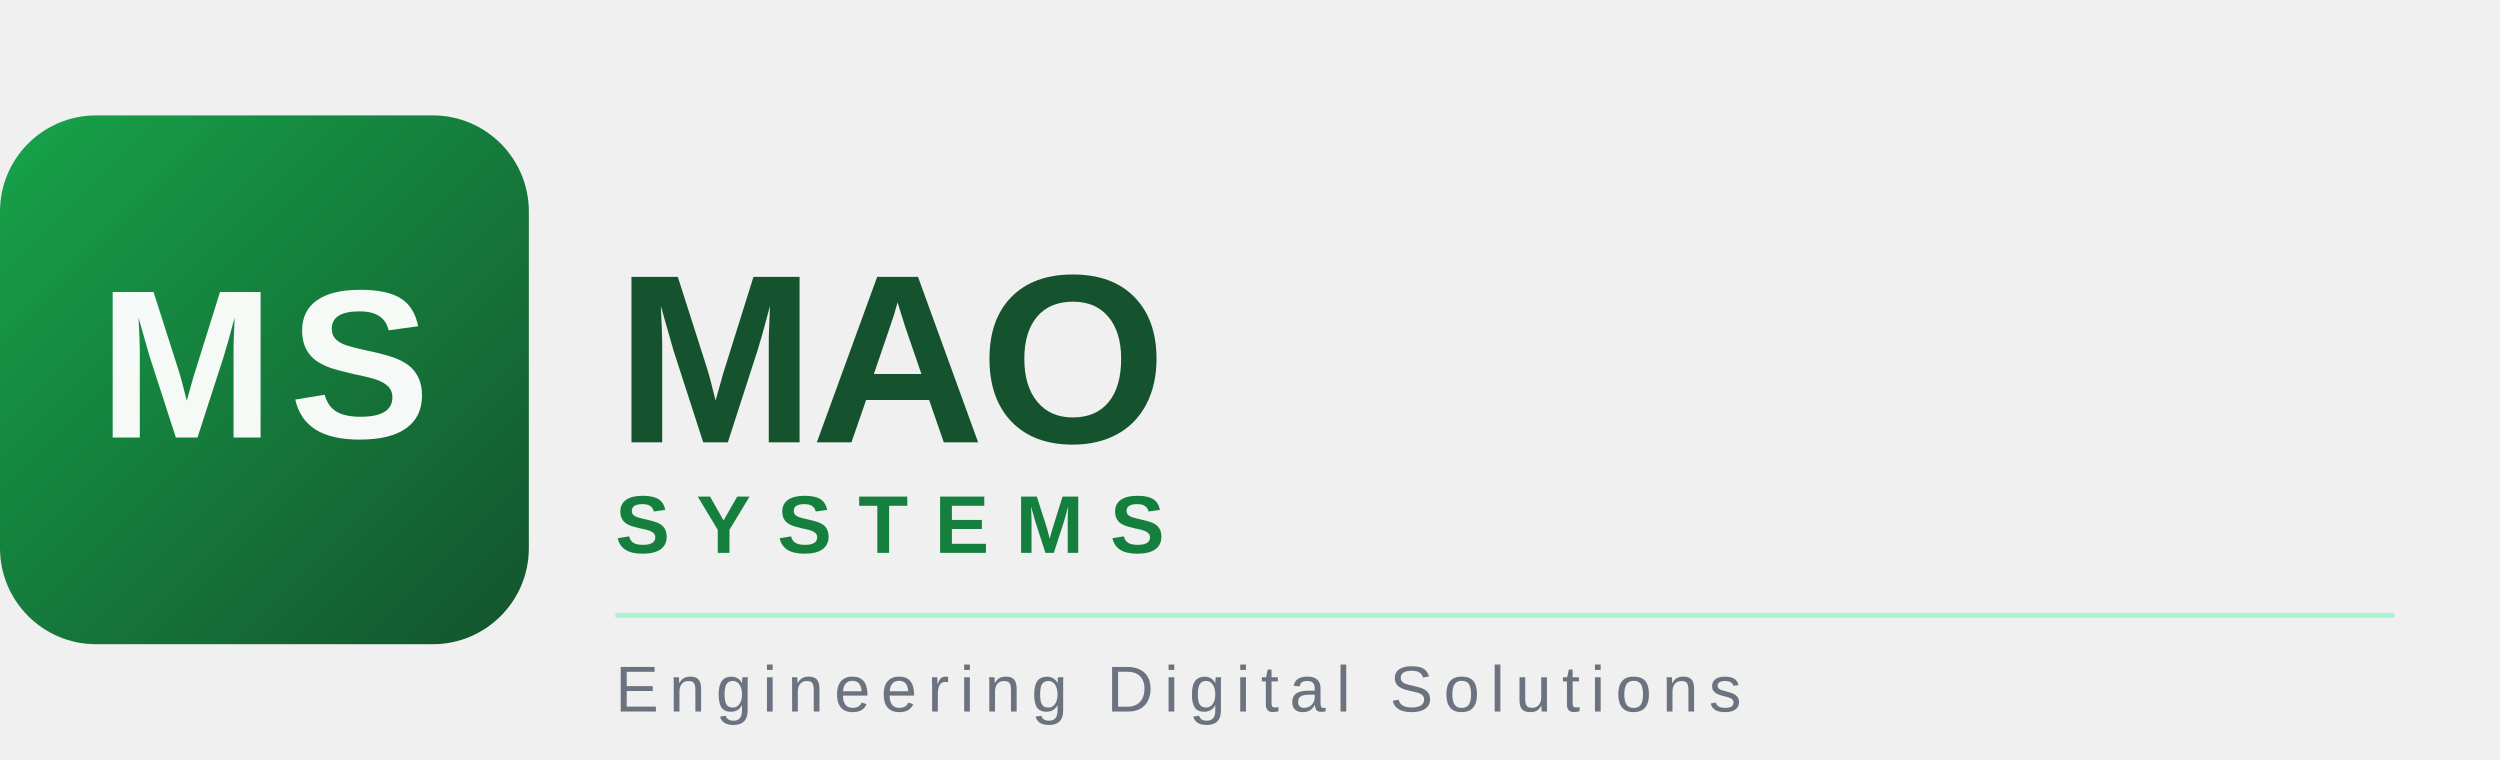
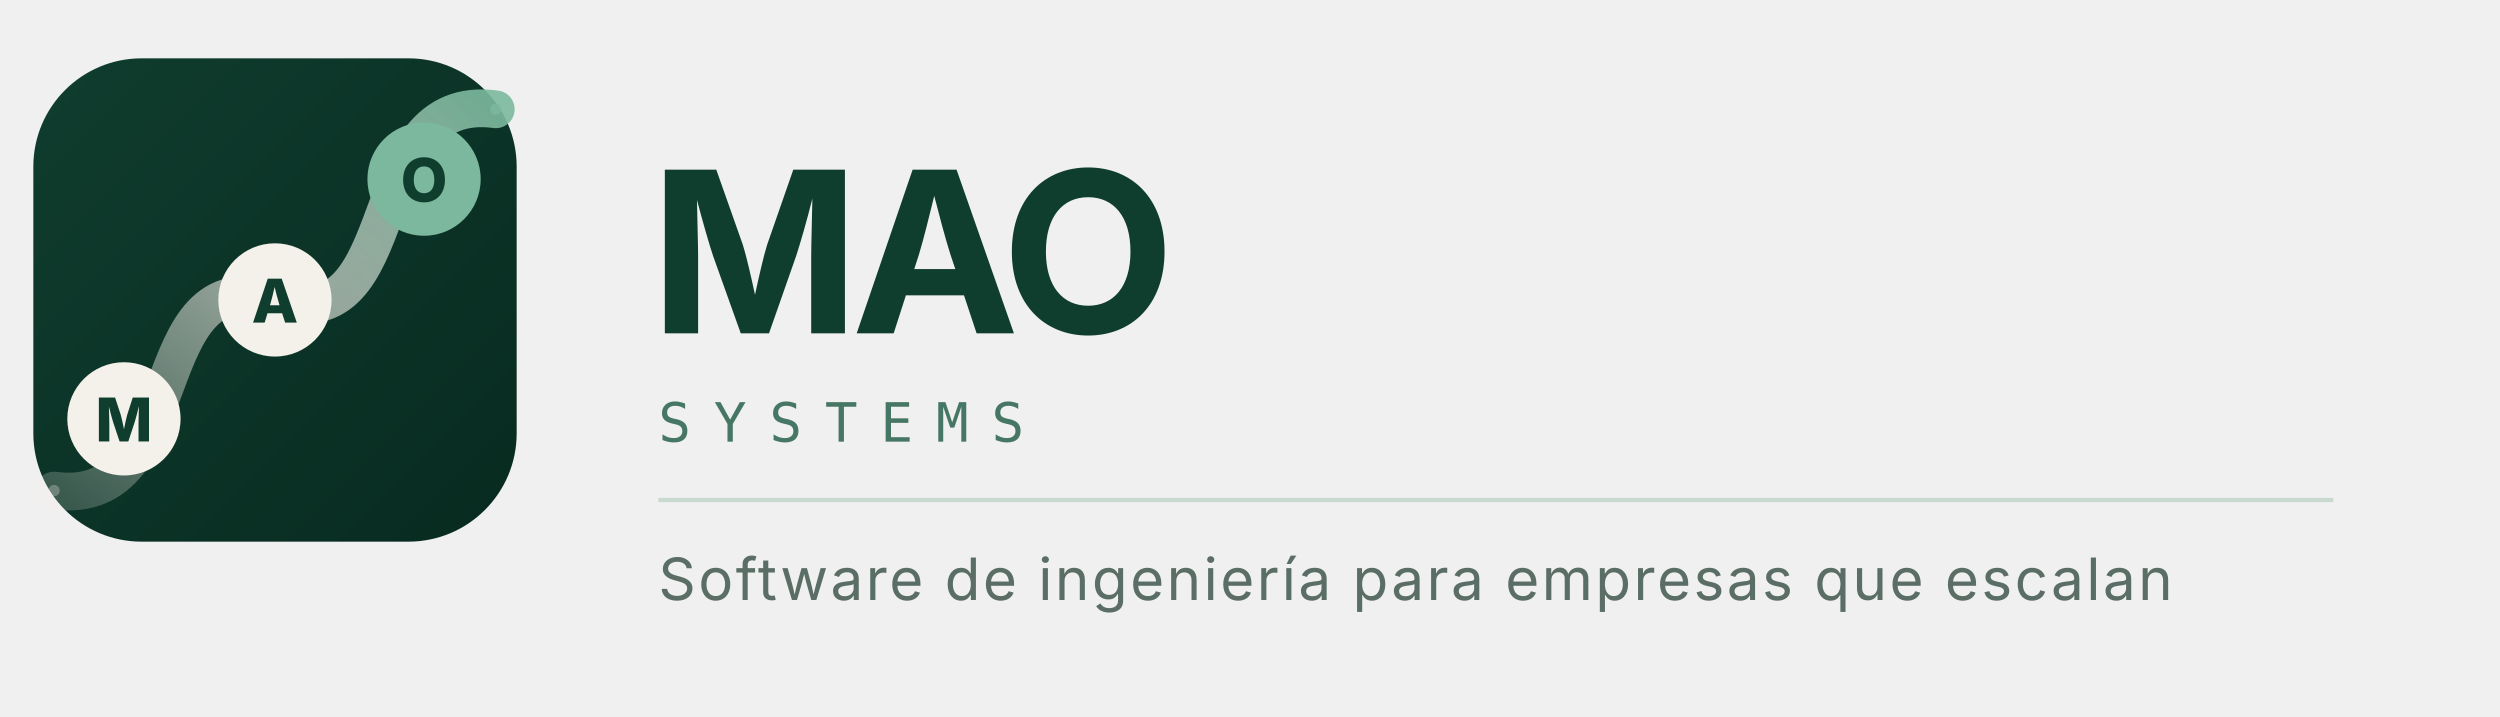
- <svg xmlns="http://www.w3.org/2000/svg" viewBox="0 0 520 158" width="520" height="158">
+ <svg xmlns="http://www.w3.org/2000/svg" viewBox="0 0 600 172" width="600" height="172" role="img" aria-label="MAO Systems — Software de ingeniería para empresas que escalan">
  <defs>
-     <linearGradient id="bg-gradient" x1="0%" y1="0%" x2="100%" y2="100%">
-       <stop offset="0%" style="stop-color:#16A34A;stop-opacity:1" />
-       <stop offset="100%" style="stop-color:#14532D;stop-opacity:1" />
+     <linearGradient id="mao-hs-bg" x1="0%" y1="0%" x2="100%" y2="100%">
+       <stop offset="0%" stop-color="#0F3D2E" />
+       <stop offset="100%" stop-color="#082A20" />
+     </linearGradient>
+     <linearGradient id="mao-hs-flow" x1="0%" y1="100%" x2="100%" y2="0%">
+       <stop offset="0%" stop-color="#F4F1EA" stop-opacity="0.20" />
+       <stop offset="50%" stop-color="#F4F1EA" stop-opacity="0.60" />
+       <stop offset="100%" stop-color="#7BB89E" stop-opacity="0.90" />
    </linearGradient>
  </defs>
-   <rect x="0" y="24" width="110" height="110" rx="20" ry="20" fill="url(#bg-gradient)" />
-   <text x="55" y="91" font-family="'Trebuchet MS', 'Century Gothic', 'Gill Sans MT', Arial, sans-serif" font-size="44" font-weight="700" text-anchor="middle" letter-spacing="3" fill="white" opacity="0.96">MS</text>
-   <text x="128" y="92" font-family="'Segoe UI', 'Helvetica Neue', Arial, sans-serif" font-size="50" font-weight="800" letter-spacing="-1" fill="#14532D">MAO</text>
-   <text x="128" y="115" font-family="'Segoe UI', 'Helvetica Neue', Arial, sans-serif" font-size="17" font-weight="600" letter-spacing="5.5" fill="#15803D">SYSTEMS</text>
-   <line x1="128" y1="128" x2="498" y2="128" stroke="#A7F3D0" stroke-width="1" />
-   <text x="128" y="148" font-family="'Segoe UI', 'Helvetica Neue', Arial, sans-serif" font-size="13.5" font-weight="400" letter-spacing="2.2" fill="#6B7280">Engineering Digital Solutions</text>
+   <rect x="8" y="14" width="116" height="116" rx="26" ry="26" fill="url(#mao-hs-bg)" />
+   <g transform="translate(8, 14) scale(0.2265)">
+     <path d="M 22 458 C 170 478, 110 210, 256 256 C 402 302, 342 34, 490 54" fill="none" stroke="url(#mao-hs-flow)" stroke-width="40" stroke-linecap="round" />
+     <circle cx="22" cy="458" r="6" fill="#F4F1EA" opacity="0.28" />
+     <circle cx="490" cy="54" r="6" fill="#7BB89E" opacity="0.85" />
+     <circle cx="96" cy="382" r="60" fill="#F4F1EA" />
+     <text x="96" y="406" font-family="'Geist', 'Inter', sans-serif" font-size="64" font-weight="800" text-anchor="middle" fill="#0F3D2E" letter-spacing="-3">M</text>
+     <circle cx="256" cy="256" r="60" fill="#F4F1EA" />
+     <text x="256" y="280" font-family="'Geist', 'Inter', sans-serif" font-size="64" font-weight="800" text-anchor="middle" fill="#0F3D2E" letter-spacing="-3">A</text>
+     <circle cx="414" cy="128" r="60" fill="#7BB89E" />
+     <text x="414" y="152" font-family="'Geist', 'Inter', sans-serif" font-size="64" font-weight="800" text-anchor="middle" fill="#0F3D2E" letter-spacing="-3">O</text>
+   </g>
+   <text x="156" y="80" font-family="'Geist', 'Inter', sans-serif" font-size="54" font-weight="700" letter-spacing="-2" fill="#0F3D2E">MAO</text>
+   <text x="158" y="106" font-family="'Geist Mono', 'JetBrains Mono', monospace" font-size="13" font-weight="500" letter-spacing="5.5" fill="#467764">SYSTEMS</text>
+   <line x1="158" y1="120" x2="560" y2="120" stroke="#C8D9D0" stroke-width="1" />
+   <text x="158" y="144" font-family="'Geist', 'Inter', sans-serif" font-size="14" font-weight="400" letter-spacing="0.6" fill="#5B6E66">Software de ingeniería para empresas que escalan</text>
</svg>
